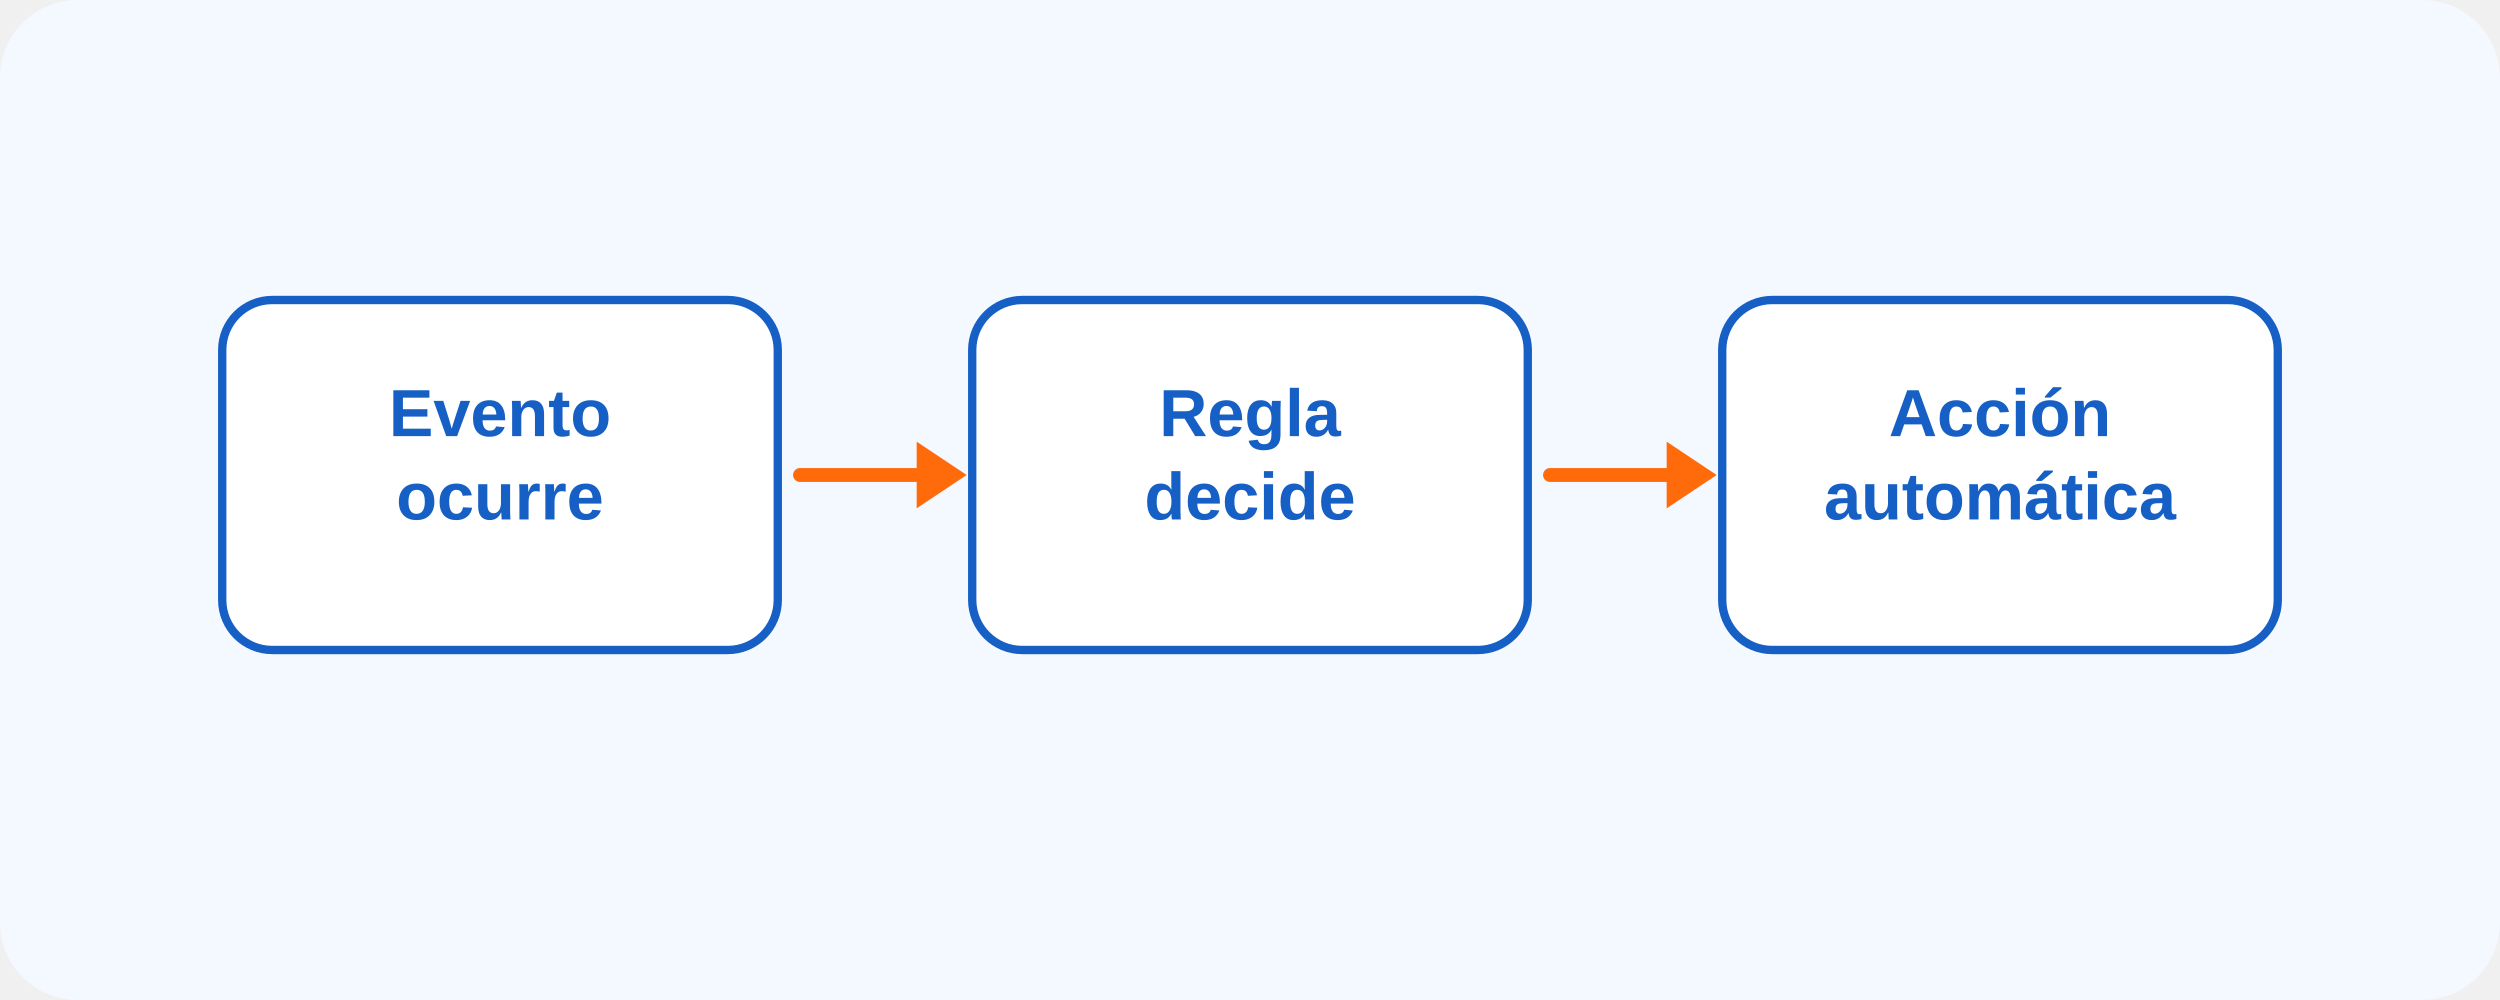
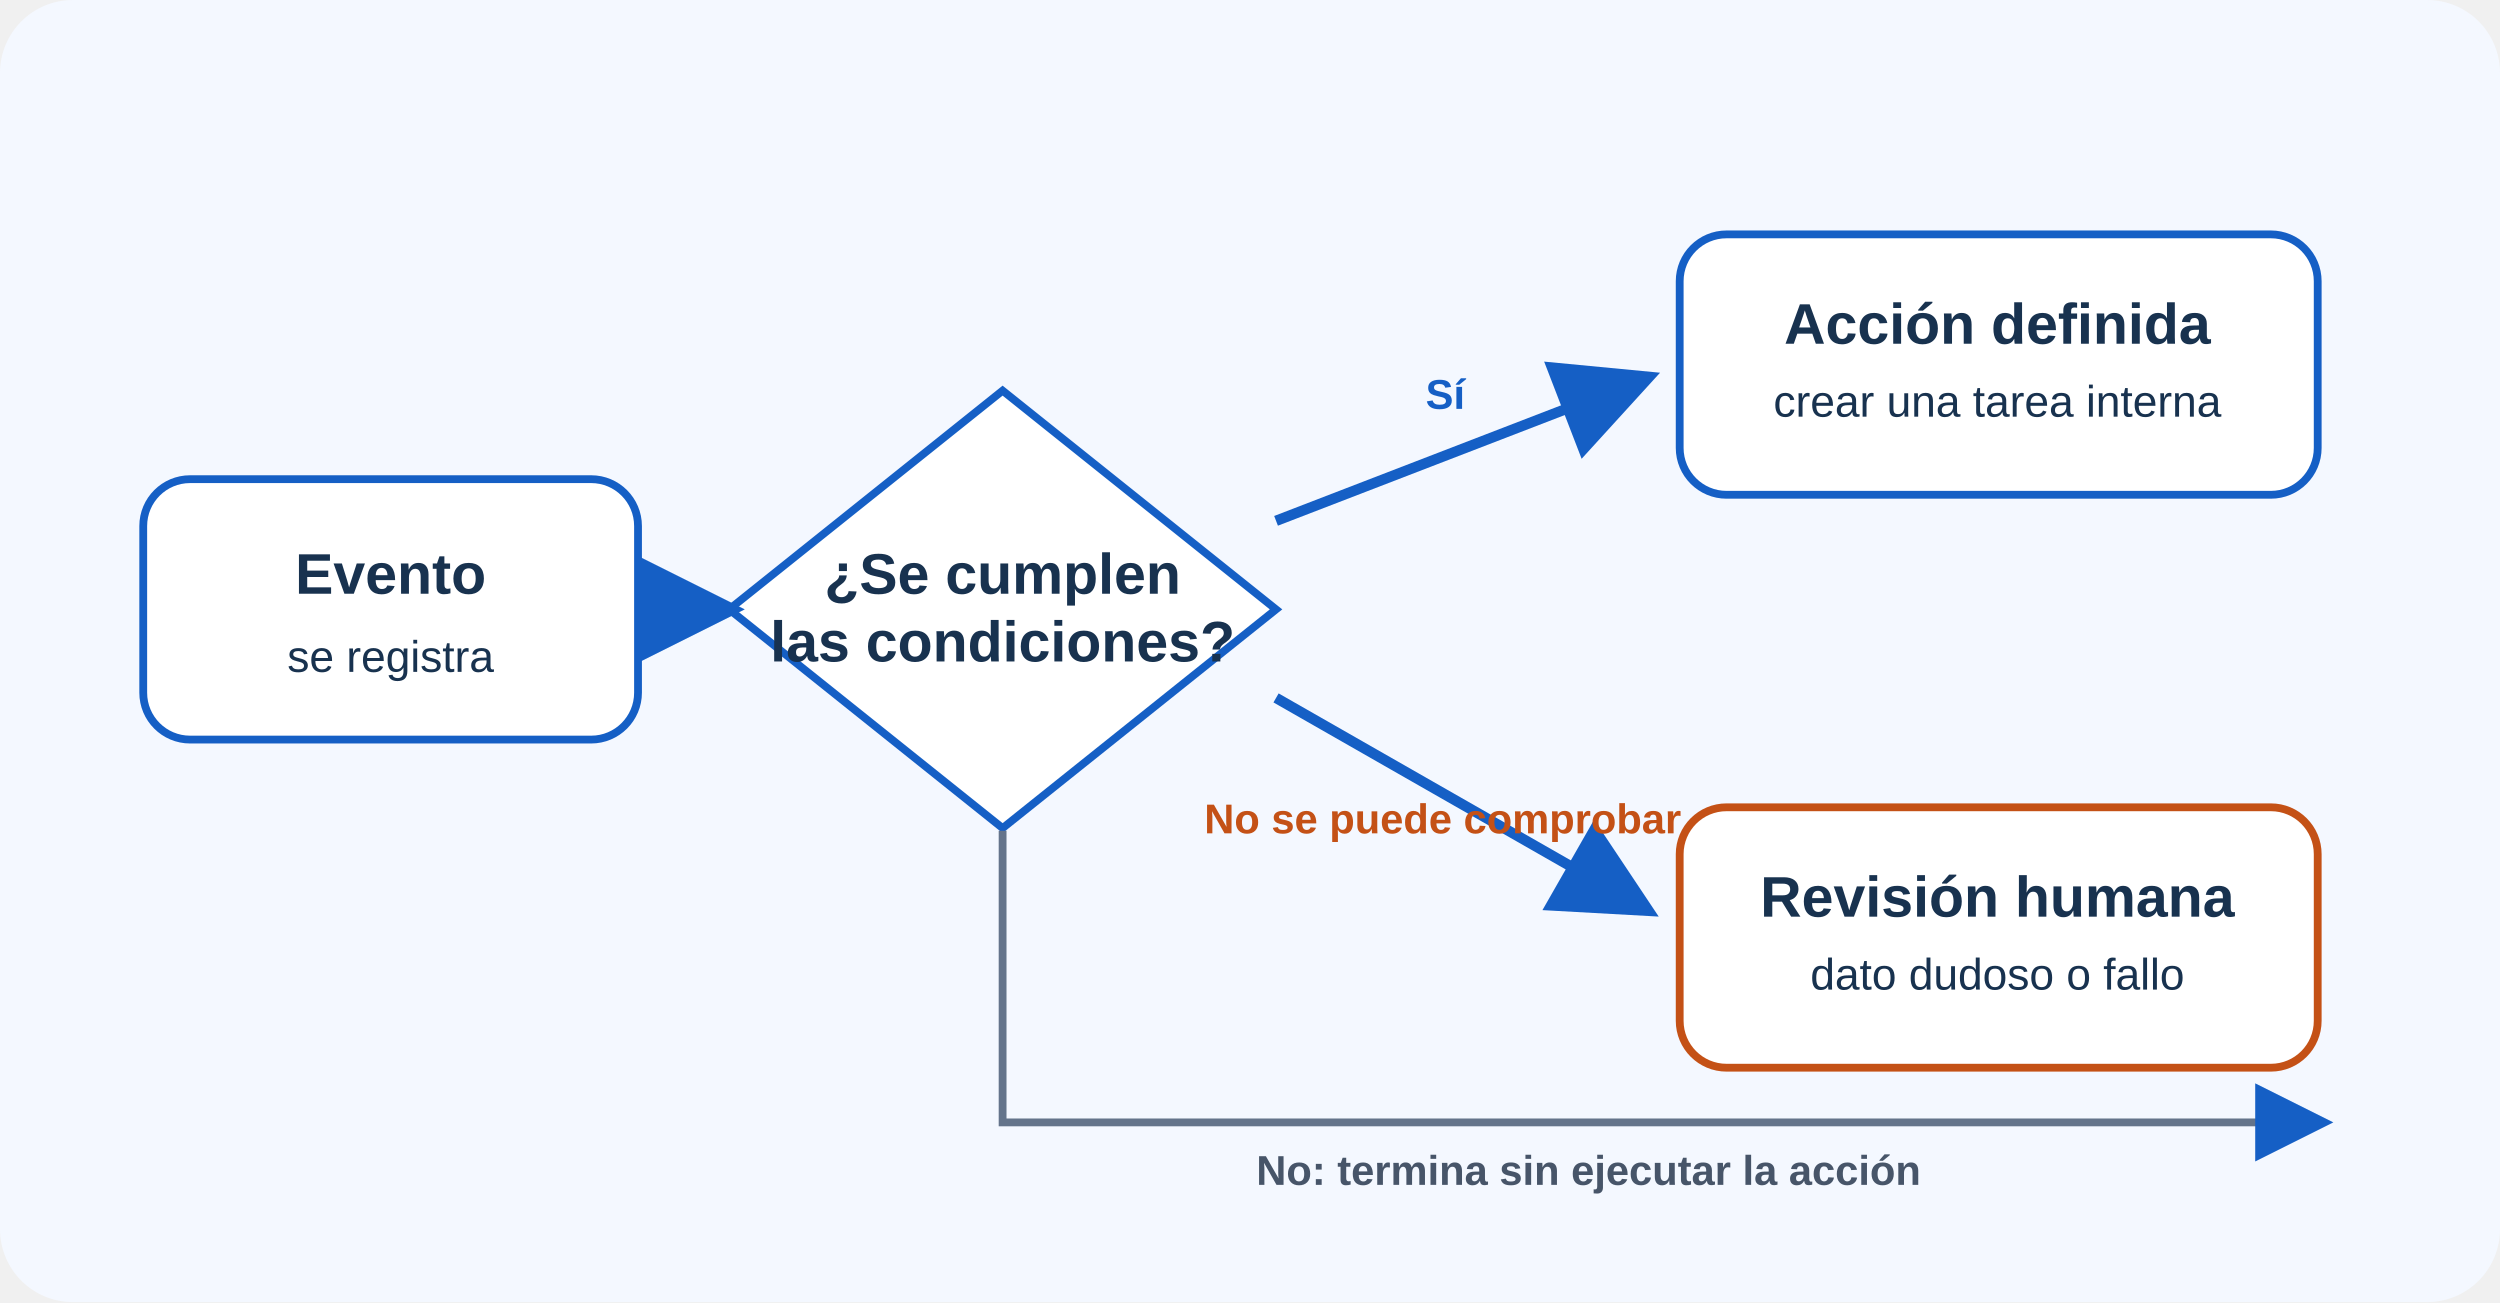
- <svg xmlns="http://www.w3.org/2000/svg" viewBox="0 0 900 360" role="img" aria-labelledby="title desc">
-   <rect width="900" height="360" rx="28" fill="#f4f8ff" />
-   <g font-family="Arial,sans-serif" text-anchor="middle">
+ <svg xmlns="http://www.w3.org/2000/svg" viewBox="0 0 960 500" role="img" aria-labelledby="title desc">
+   <defs>
+     <marker id="arrow" markerWidth="10" markerHeight="10" refX="8" refY="5" orient="auto" markerUnits="strokeWidth">
+       <path d="M0 0 10 5 0 10z" fill="#155fc5" />
+     </marker>
+     <marker id="arrow-warm" markerWidth="10" markerHeight="10" refX="8" refY="5" orient="auto" markerUnits="strokeWidth">
+       <path d="M0 0 10 5 0 10z" fill="#c45116" />
+     </marker>
+   </defs>
+   <rect width="960" height="500" rx="28" fill="#f4f8ff" />
+   <g font-family="Arial,sans-serif" fill="#18324f" text-anchor="middle">
    <g fill="#fff" stroke="#155fc5" stroke-width="3">
-       <rect x="80" y="108" width="200" height="126" rx="18" />
-       <rect x="350" y="108" width="200" height="126" rx="18" />
-       <rect x="620" y="108" width="200" height="126" rx="18" />
+       <rect x="55" y="184" width="190" height="100" rx="18" />
+       <path d="m385 150 105 84-105 84-105-84z" />
+       <rect x="645" y="90" width="245" height="100" rx="18" />
+       <rect x="645" y="310" width="245" height="100" rx="18" stroke="#c45116" />
    </g>
-     <g fill="#155fc5" font-size="24" font-weight="700">
-       <text x="180" y="157">Evento</text>
-       <text x="180" y="187">ocurre</text>
-       <text x="450" y="157">Regla</text>
-       <text x="450" y="187">decide</text>
-       <text x="720" y="157">Acción</text>
-       <text x="720" y="187">automática</text>
+     <g font-size="22" font-weight="700">
+       <text x="150" y="228">Evento</text>
+       <text x="150" y="258" font-size="17" font-weight="400">se registra</text>
+       <text x="385" y="228">¿Se cumplen</text>
+       <text x="385" y="254">las condiciones?</text>
+       <text x="767" y="132">Acción definida</text>
+       <text x="767" y="160" font-size="17" font-weight="400">crear una tarea interna</text>
+       <text x="767" y="352">Revisión humana</text>
+       <text x="767" y="380" font-size="17" font-weight="400">dato dudoso o fallo</text>
    </g>
-     <g fill="none" stroke="#ff6b0b" stroke-width="5" stroke-linecap="round">
-       <path d="M288 171h52" />
-       <path d="M558 171h52" />
+     <g fill="none" stroke="#155fc5" stroke-width="4" marker-end="url(#arrow)">
+       <path d="M248 234h30" />
+       <path d="M490 200 630 146" />
+       <path d="M490 268 630 348" />
    </g>
-     <g fill="#ff6b0b">
-       <path d="m330 159 18 12-18 12z" />
-       <path d="m600 159 18 12-18 12z" />
+     <g fill="none" stroke="#64748b" stroke-width="3" marker-end="url(#arrow)">
+       <path d="M385 319v112h505" />
+     </g>
+     <g fill="#155fc5" font-size="16" font-weight="700">
+       <text x="555" y="157">Sí</text>
+     </g>
+     <g fill="#c45116" font-size="16" font-weight="700">
+       <text x="554" y="320">No se puede comprobar</text>
+     </g>
+     <g fill="#475569" font-size="16" font-weight="700">
+       <text x="610" y="455">No: termina sin ejecutar la acción</text>
    </g>
  </g>
</svg>
